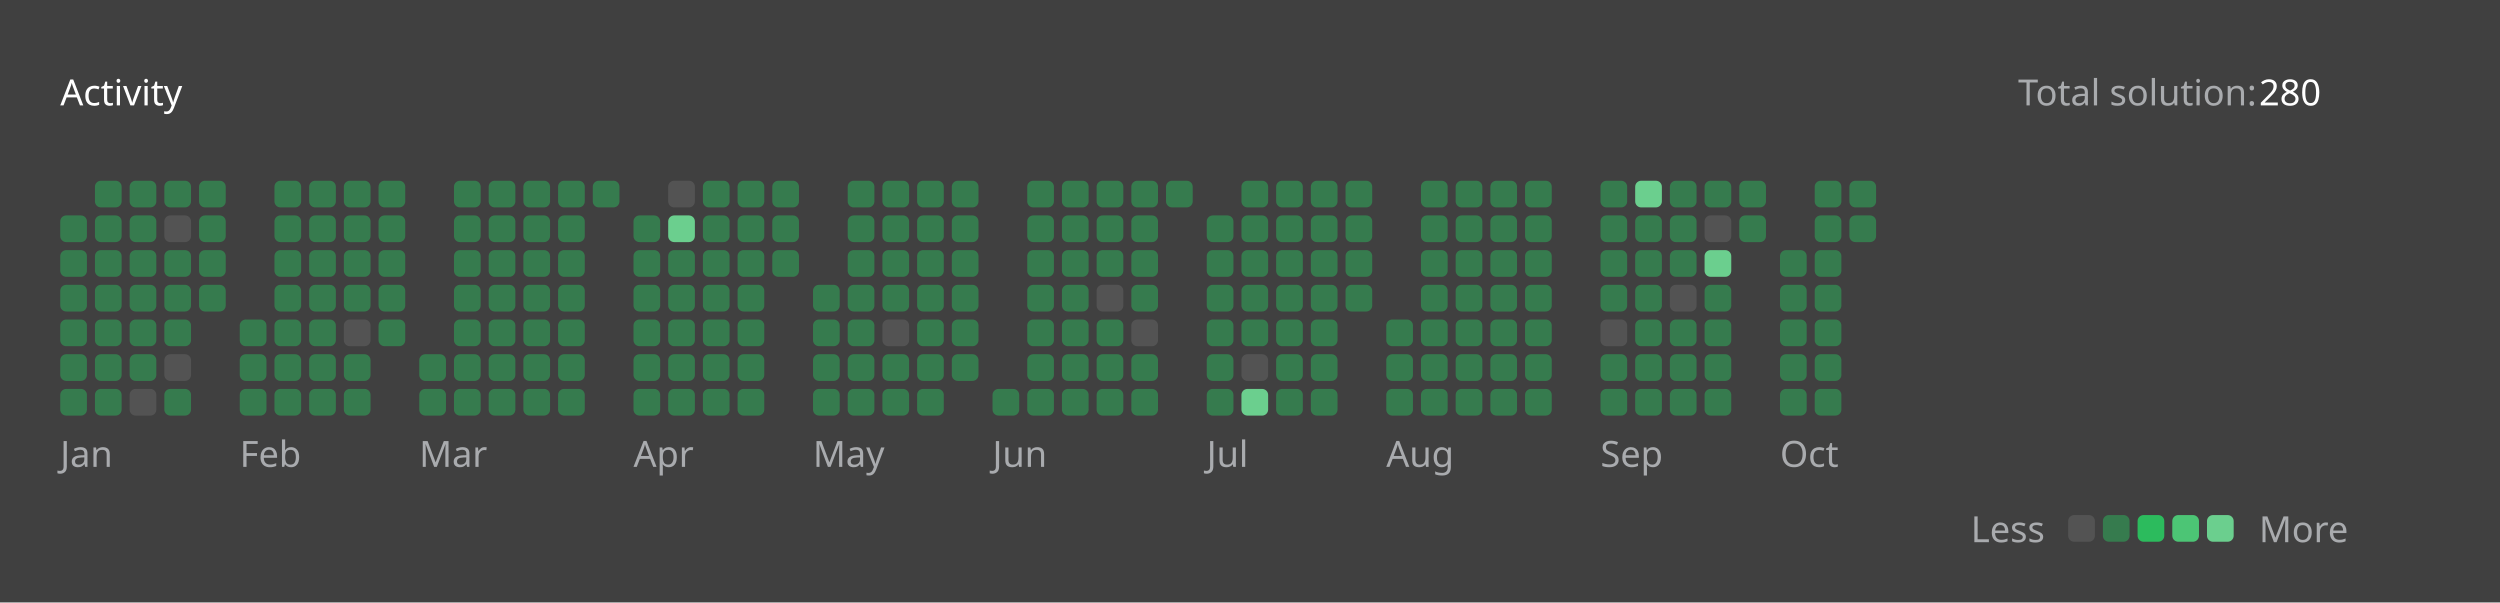
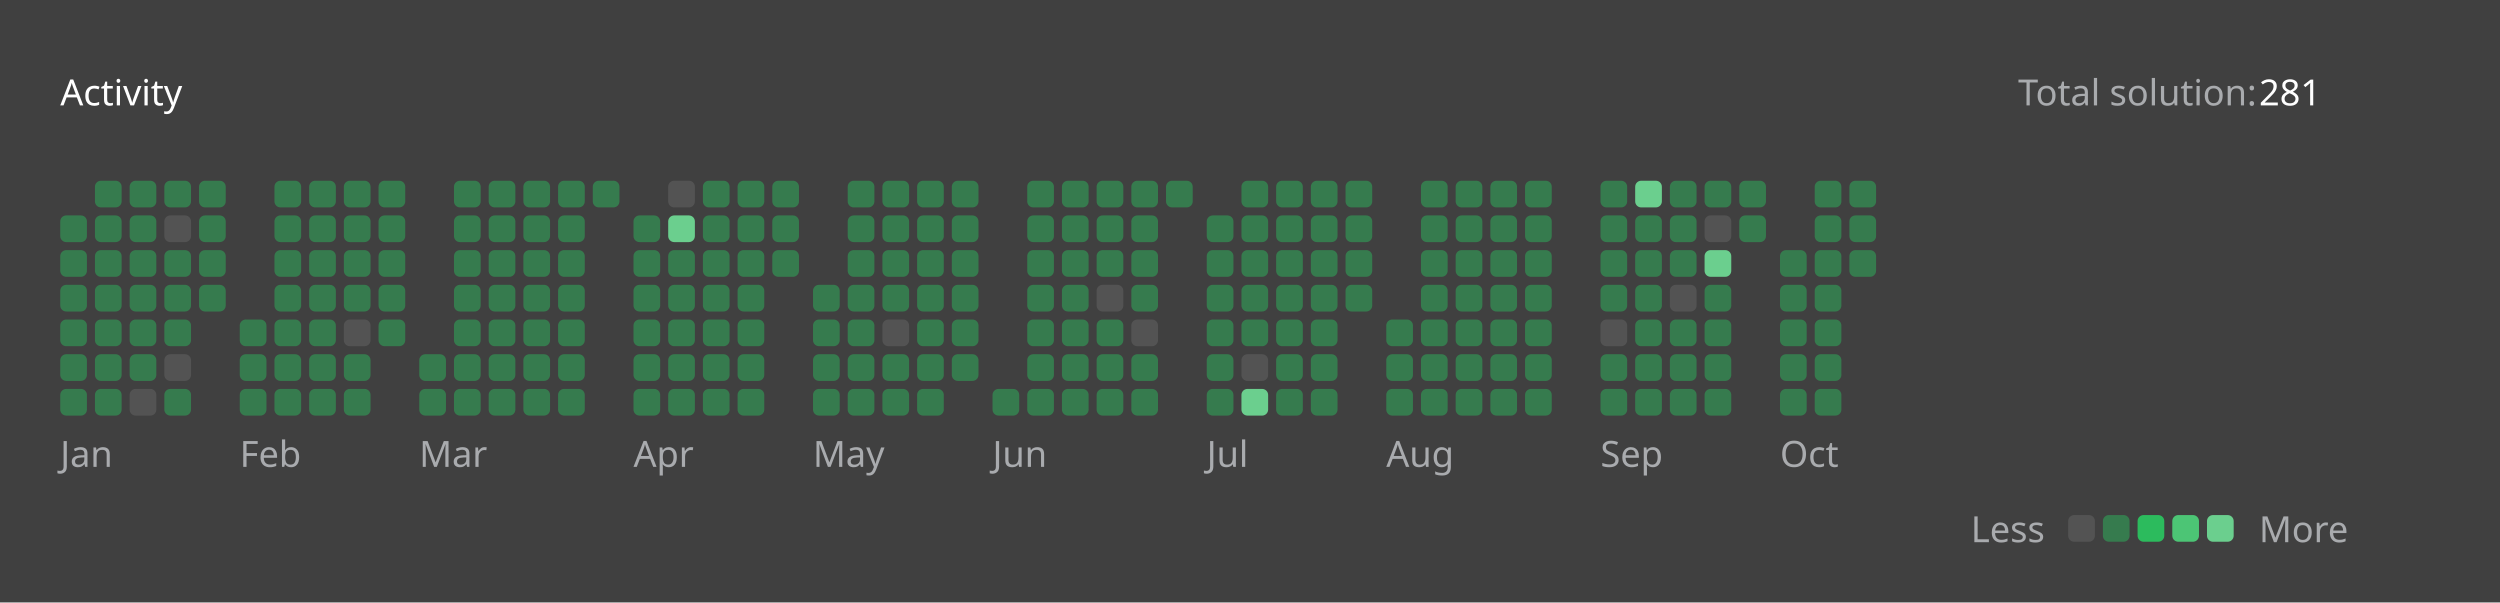
<svg xmlns="http://www.w3.org/2000/svg" version="1.1" height="200" width="830" viewBox="0 0 830 200">
  <style>*{font-family: "Segoe UI", Tahoma, Geneva, Verdana, sans-serif;}</style>
  <style>.title{font-weight: 500;font-size: 1rem;}</style>
  <style>.rotate-90{transform: rotate(-90deg);transform-origin: center;transform-box: fill-box;}</style>
  <style>.state{font-size: .75rem;}</style>
  <style>.light{color: #ffffff;fill: #ffffff;}</style>
  <style>.light-gray{color: #eff2f699;fill: #eff2f699;}</style>
  <style>.dark-gray{color: #ebebf54d;fill: #ebebf54d;}</style>
  <style>.gray{color: #747474;fill: #747474;}</style>
  <style>.orange{color: #ffa116;fill: #ffa116;}</style>
  <style>.background{color: #404040;fill: #404040;}</style>
  <style>.level-1-block{fill: #ffffff1a;}</style>
  <style>.level-2-block{fill: #2cb55d80;}</style>
  <style>.level-3-block{fill: #2cbb5dff;}</style>
  <style>.level-4-block{fill: #4cc575ff;}</style>
  <style>.level-5-block{fill: #6bcf8eff;}</style>
  <rect fill="#404040" x="0" y="0" width="830" height="200" rx="0.5rem" />
  <g text-anchor="start" text-decoration="1" class="title">
    <text x="20" y="35">
      <tspan class="light">Activity</tspan>
      <tspan class="orange" />
    </text>
  </g>
  <g class="state">
    <text x="670" y="35" class="light-gray"> Total solution: </text>
-     <text x="750" y="35" class="light"> 280 </text>
+     <text x="750" y="35" class="light"> 281 </text>
    <text x="678.88" y="180" class="light-gray" text-anchor="end">Less</text>
    <rect x="686.64" y="171" width="8.86" height="8.86" rx="2" ry="2" class="level-1-block" />
    <rect x="698.16" y="171" width="8.86" height="8.86" rx="2" ry="2" class="level-2-block" />
    <rect x="709.68" y="171" width="8.86" height="8.86" rx="2" ry="2" class="level-3-block" />
    <rect x="721.2" y="171" width="8.86" height="8.86" rx="2" ry="2" class="level-4-block" />
    <rect x="732.72" y="171" width="8.86" height="8.86" rx="2" ry="2" class="level-5-block" />
    <text x="750" y="180" class="light-gray">More</text>
  </g>
  <g x="20" y="60">
    <g x="20" y="60">
      <g x="20.0" y="60">
        <rect x="20.0" y="71.52" width="8.86" height="8.86" rx="2" ry="2" class="level-2-block" />
        <rect x="20.0" y="83.04" width="8.86" height="8.86" rx="2" ry="2" class="level-2-block" />
        <rect x="20.0" y="94.56" width="8.86" height="8.86" rx="2" ry="2" class="level-2-block" />
        <rect x="20.0" y="106.08" width="8.86" height="8.86" rx="2" ry="2" class="level-2-block" />
        <rect x="20.0" y="117.6" width="8.86" height="8.86" rx="2" ry="2" class="level-2-block" />
        <rect x="20.0" y="129.12" width="8.86" height="8.86" rx="2" ry="2" class="level-2-block" />
      </g>
      <g x="31.52" y="60">
        <rect x="31.52" y="60.0" width="8.86" height="8.86" rx="2" ry="2" class="level-2-block" />
        <rect x="31.52" y="71.52" width="8.86" height="8.86" rx="2" ry="2" class="level-2-block" />
        <rect x="31.52" y="83.04" width="8.86" height="8.86" rx="2" ry="2" class="level-2-block" />
        <rect x="31.52" y="94.56" width="8.86" height="8.86" rx="2" ry="2" class="level-2-block" />
        <rect x="31.52" y="106.08" width="8.86" height="8.86" rx="2" ry="2" class="level-2-block" />
        <rect x="31.52" y="117.6" width="8.86" height="8.86" rx="2" ry="2" class="level-2-block" />
        <rect x="31.52" y="129.12" width="8.86" height="8.86" rx="2" ry="2" class="level-2-block" />
      </g>
      <g x="43.04" y="60">
        <rect x="43.04" y="60.0" width="8.86" height="8.86" rx="2" ry="2" class="level-2-block" />
        <rect x="43.04" y="71.52" width="8.86" height="8.86" rx="2" ry="2" class="level-2-block" />
        <rect x="43.04" y="83.04" width="8.86" height="8.86" rx="2" ry="2" class="level-2-block" />
        <rect x="43.04" y="94.56" width="8.86" height="8.86" rx="2" ry="2" class="level-2-block" />
        <rect x="43.04" y="106.08" width="8.86" height="8.86" rx="2" ry="2" class="level-2-block" />
        <rect x="43.04" y="117.6" width="8.86" height="8.86" rx="2" ry="2" class="level-2-block" />
        <rect x="43.04" y="129.12" width="8.86" height="8.86" rx="2" ry="2" class="level-1-block" />
      </g>
      <g x="54.56" y="60">
        <rect x="54.56" y="60.0" width="8.86" height="8.86" rx="2" ry="2" class="level-2-block" />
        <rect x="54.56" y="71.52" width="8.86" height="8.86" rx="2" ry="2" class="level-1-block" />
        <rect x="54.56" y="83.04" width="8.86" height="8.86" rx="2" ry="2" class="level-2-block" />
        <rect x="54.56" y="94.56" width="8.86" height="8.86" rx="2" ry="2" class="level-2-block" />
        <rect x="54.56" y="106.08" width="8.86" height="8.86" rx="2" ry="2" class="level-2-block" />
        <rect x="54.56" y="117.6" width="8.86" height="8.86" rx="2" ry="2" class="level-1-block" />
        <rect x="54.56" y="129.12" width="8.86" height="8.86" rx="2" ry="2" class="level-2-block" />
      </g>
      <g x="66.08" y="60">
        <rect x="66.08" y="60.0" width="8.86" height="8.86" rx="2" ry="2" class="level-2-block" />
        <rect x="66.08" y="71.52" width="8.86" height="8.86" rx="2" ry="2" class="level-2-block" />
        <rect x="66.08" y="83.04" width="8.86" height="8.86" rx="2" ry="2" class="level-2-block" />
        <rect x="66.08" y="94.56" width="8.86" height="8.86" rx="2" ry="2" class="level-2-block" />
      </g>
      <text x="20.0" y="155" class="light-gray state">Jan</text>
    </g>
  </g>
  <g x="79.6" y="60">
    <g x="79.6" y="60">
      <g x="79.6" y="60">
        <rect x="79.6" y="106.08" width="8.86" height="8.86" rx="2" ry="2" class="level-2-block" />
        <rect x="79.6" y="117.6" width="8.86" height="8.86" rx="2" ry="2" class="level-2-block" />
        <rect x="79.6" y="129.12" width="8.86" height="8.86" rx="2" ry="2" class="level-2-block" />
      </g>
      <g x="91.12" y="60">
        <rect x="91.12" y="60.0" width="8.86" height="8.86" rx="2" ry="2" class="level-2-block" />
        <rect x="91.12" y="71.52" width="8.86" height="8.86" rx="2" ry="2" class="level-2-block" />
        <rect x="91.12" y="83.04" width="8.86" height="8.86" rx="2" ry="2" class="level-2-block" />
        <rect x="91.12" y="94.56" width="8.86" height="8.86" rx="2" ry="2" class="level-2-block" />
        <rect x="91.12" y="106.08" width="8.86" height="8.86" rx="2" ry="2" class="level-2-block" />
        <rect x="91.12" y="117.6" width="8.86" height="8.86" rx="2" ry="2" class="level-2-block" />
        <rect x="91.12" y="129.12" width="8.86" height="8.86" rx="2" ry="2" class="level-2-block" />
      </g>
      <g x="102.64" y="60">
        <rect x="102.64" y="60.0" width="8.86" height="8.86" rx="2" ry="2" class="level-2-block" />
        <rect x="102.64" y="71.52" width="8.86" height="8.86" rx="2" ry="2" class="level-2-block" />
        <rect x="102.64" y="83.04" width="8.86" height="8.86" rx="2" ry="2" class="level-2-block" />
        <rect x="102.64" y="94.56" width="8.86" height="8.86" rx="2" ry="2" class="level-2-block" />
        <rect x="102.64" y="106.08" width="8.86" height="8.86" rx="2" ry="2" class="level-2-block" />
        <rect x="102.64" y="117.6" width="8.86" height="8.86" rx="2" ry="2" class="level-2-block" />
        <rect x="102.64" y="129.12" width="8.86" height="8.86" rx="2" ry="2" class="level-2-block" />
      </g>
      <g x="114.16" y="60">
        <rect x="114.16" y="60.0" width="8.86" height="8.86" rx="2" ry="2" class="level-2-block" />
        <rect x="114.16" y="71.52" width="8.86" height="8.86" rx="2" ry="2" class="level-2-block" />
        <rect x="114.16" y="83.04" width="8.86" height="8.86" rx="2" ry="2" class="level-2-block" />
        <rect x="114.16" y="94.56" width="8.86" height="8.86" rx="2" ry="2" class="level-2-block" />
        <rect x="114.16" y="106.08" width="8.86" height="8.86" rx="2" ry="2" class="level-1-block" />
        <rect x="114.16" y="117.6" width="8.86" height="8.86" rx="2" ry="2" class="level-2-block" />
        <rect x="114.16" y="129.12" width="8.86" height="8.86" rx="2" ry="2" class="level-2-block" />
      </g>
      <g x="125.68" y="60">
        <rect x="125.68" y="60.0" width="8.86" height="8.86" rx="2" ry="2" class="level-2-block" />
        <rect x="125.68" y="71.52" width="8.86" height="8.86" rx="2" ry="2" class="level-2-block" />
        <rect x="125.68" y="83.04" width="8.86" height="8.86" rx="2" ry="2" class="level-2-block" />
        <rect x="125.68" y="94.56" width="8.86" height="8.86" rx="2" ry="2" class="level-2-block" />
        <rect x="125.68" y="106.08" width="8.86" height="8.86" rx="2" ry="2" class="level-2-block" />
      </g>
      <text x="79.6" y="155" class="light-gray state">Feb</text>
    </g>
  </g>
  <g x="139.2" y="60">
    <g x="139.2" y="60">
      <g x="139.2" y="60">
        <rect x="139.2" y="117.6" width="8.86" height="8.86" rx="2" ry="2" class="level-2-block" />
        <rect x="139.2" y="129.12" width="8.86" height="8.86" rx="2" ry="2" class="level-2-block" />
      </g>
      <g x="150.72" y="60">
        <rect x="150.72" y="60.0" width="8.86" height="8.86" rx="2" ry="2" class="level-2-block" />
        <rect x="150.72" y="71.52" width="8.86" height="8.86" rx="2" ry="2" class="level-2-block" />
        <rect x="150.72" y="83.04" width="8.86" height="8.86" rx="2" ry="2" class="level-2-block" />
        <rect x="150.72" y="94.56" width="8.86" height="8.86" rx="2" ry="2" class="level-2-block" />
        <rect x="150.72" y="106.08" width="8.86" height="8.86" rx="2" ry="2" class="level-2-block" />
        <rect x="150.72" y="117.6" width="8.86" height="8.86" rx="2" ry="2" class="level-2-block" />
        <rect x="150.72" y="129.12" width="8.86" height="8.86" rx="2" ry="2" class="level-2-block" />
      </g>
      <g x="162.24" y="60">
        <rect x="162.24" y="60.0" width="8.86" height="8.86" rx="2" ry="2" class="level-2-block" />
        <rect x="162.24" y="71.52" width="8.86" height="8.86" rx="2" ry="2" class="level-2-block" />
        <rect x="162.24" y="83.04" width="8.86" height="8.86" rx="2" ry="2" class="level-2-block" />
        <rect x="162.24" y="94.56" width="8.86" height="8.86" rx="2" ry="2" class="level-2-block" />
        <rect x="162.24" y="106.08" width="8.86" height="8.86" rx="2" ry="2" class="level-2-block" />
        <rect x="162.24" y="117.6" width="8.86" height="8.86" rx="2" ry="2" class="level-2-block" />
        <rect x="162.24" y="129.12" width="8.86" height="8.86" rx="2" ry="2" class="level-2-block" />
      </g>
      <g x="173.76" y="60">
        <rect x="173.76" y="60.0" width="8.86" height="8.86" rx="2" ry="2" class="level-2-block" />
        <rect x="173.76" y="71.52" width="8.86" height="8.86" rx="2" ry="2" class="level-2-block" />
        <rect x="173.76" y="83.04" width="8.86" height="8.86" rx="2" ry="2" class="level-2-block" />
        <rect x="173.76" y="94.56" width="8.86" height="8.86" rx="2" ry="2" class="level-2-block" />
        <rect x="173.76" y="106.08" width="8.86" height="8.86" rx="2" ry="2" class="level-2-block" />
        <rect x="173.76" y="117.6" width="8.86" height="8.86" rx="2" ry="2" class="level-2-block" />
        <rect x="173.76" y="129.12" width="8.86" height="8.86" rx="2" ry="2" class="level-2-block" />
      </g>
      <g x="185.28" y="60">
        <rect x="185.28" y="60.0" width="8.86" height="8.86" rx="2" ry="2" class="level-2-block" />
        <rect x="185.28" y="71.52" width="8.86" height="8.86" rx="2" ry="2" class="level-2-block" />
        <rect x="185.28" y="83.04" width="8.86" height="8.86" rx="2" ry="2" class="level-2-block" />
        <rect x="185.28" y="94.56" width="8.86" height="8.86" rx="2" ry="2" class="level-2-block" />
        <rect x="185.28" y="106.08" width="8.86" height="8.86" rx="2" ry="2" class="level-2-block" />
        <rect x="185.28" y="117.6" width="8.86" height="8.86" rx="2" ry="2" class="level-2-block" />
        <rect x="185.28" y="129.12" width="8.86" height="8.86" rx="2" ry="2" class="level-2-block" />
      </g>
      <g x="196.8" y="60">
        <rect x="196.8" y="60.0" width="8.86" height="8.86" rx="2" ry="2" class="level-2-block" />
      </g>
      <text x="139.2" y="155" class="light-gray state">Mar</text>
    </g>
  </g>
  <g x="210.32" y="60">
    <g x="210.32" y="60">
      <g x="210.32" y="60">
        <rect x="210.32" y="71.52" width="8.86" height="8.86" rx="2" ry="2" class="level-2-block" />
        <rect x="210.32" y="83.04" width="8.86" height="8.86" rx="2" ry="2" class="level-2-block" />
        <rect x="210.32" y="94.56" width="8.86" height="8.86" rx="2" ry="2" class="level-2-block" />
        <rect x="210.32" y="106.08" width="8.86" height="8.86" rx="2" ry="2" class="level-2-block" />
        <rect x="210.32" y="117.6" width="8.86" height="8.86" rx="2" ry="2" class="level-2-block" />
        <rect x="210.32" y="129.12" width="8.86" height="8.86" rx="2" ry="2" class="level-2-block" />
      </g>
      <g x="221.84" y="60">
        <rect x="221.84" y="60.0" width="8.86" height="8.86" rx="2" ry="2" class="level-1-block" />
        <rect x="221.84" y="71.52" width="8.86" height="8.86" rx="2" ry="2" class="level-5-block" />
        <rect x="221.84" y="83.04" width="8.86" height="8.86" rx="2" ry="2" class="level-2-block" />
        <rect x="221.84" y="94.56" width="8.86" height="8.86" rx="2" ry="2" class="level-2-block" />
        <rect x="221.84" y="106.08" width="8.86" height="8.86" rx="2" ry="2" class="level-2-block" />
        <rect x="221.84" y="117.6" width="8.86" height="8.86" rx="2" ry="2" class="level-2-block" />
        <rect x="221.84" y="129.12" width="8.86" height="8.86" rx="2" ry="2" class="level-2-block" />
      </g>
      <g x="233.36" y="60">
        <rect x="233.36" y="60.0" width="8.86" height="8.86" rx="2" ry="2" class="level-2-block" />
        <rect x="233.36" y="71.52" width="8.86" height="8.86" rx="2" ry="2" class="level-2-block" />
        <rect x="233.36" y="83.04" width="8.86" height="8.86" rx="2" ry="2" class="level-2-block" />
        <rect x="233.36" y="94.56" width="8.86" height="8.86" rx="2" ry="2" class="level-2-block" />
        <rect x="233.36" y="106.08" width="8.86" height="8.86" rx="2" ry="2" class="level-2-block" />
        <rect x="233.36" y="117.6" width="8.86" height="8.86" rx="2" ry="2" class="level-2-block" />
        <rect x="233.36" y="129.12" width="8.86" height="8.86" rx="2" ry="2" class="level-2-block" />
      </g>
      <g x="244.88" y="60">
        <rect x="244.88" y="60.0" width="8.86" height="8.86" rx="2" ry="2" class="level-2-block" />
        <rect x="244.88" y="71.52" width="8.86" height="8.86" rx="2" ry="2" class="level-2-block" />
        <rect x="244.88" y="83.04" width="8.86" height="8.86" rx="2" ry="2" class="level-2-block" />
        <rect x="244.88" y="94.56" width="8.86" height="8.86" rx="2" ry="2" class="level-2-block" />
        <rect x="244.88" y="106.08" width="8.86" height="8.86" rx="2" ry="2" class="level-2-block" />
        <rect x="244.88" y="117.6" width="8.86" height="8.86" rx="2" ry="2" class="level-2-block" />
        <rect x="244.88" y="129.12" width="8.86" height="8.86" rx="2" ry="2" class="level-2-block" />
      </g>
      <g x="256.4" y="60">
        <rect x="256.4" y="60.0" width="8.86" height="8.86" rx="2" ry="2" class="level-2-block" />
        <rect x="256.4" y="71.52" width="8.86" height="8.86" rx="2" ry="2" class="level-2-block" />
        <rect x="256.4" y="83.04" width="8.86" height="8.86" rx="2" ry="2" class="level-2-block" />
      </g>
      <text x="210.32" y="155" class="light-gray state">Apr</text>
    </g>
  </g>
  <g x="269.92" y="60">
    <g x="269.92" y="60">
      <g x="269.92" y="60">
        <rect x="269.92" y="94.56" width="8.86" height="8.86" rx="2" ry="2" class="level-2-block" />
        <rect x="269.92" y="106.08" width="8.86" height="8.86" rx="2" ry="2" class="level-2-block" />
        <rect x="269.92" y="117.6" width="8.86" height="8.86" rx="2" ry="2" class="level-2-block" />
        <rect x="269.92" y="129.12" width="8.86" height="8.86" rx="2" ry="2" class="level-2-block" />
      </g>
      <g x="281.44" y="60">
        <rect x="281.44" y="60.0" width="8.86" height="8.86" rx="2" ry="2" class="level-2-block" />
        <rect x="281.44" y="71.52" width="8.86" height="8.86" rx="2" ry="2" class="level-2-block" />
        <rect x="281.44" y="83.04" width="8.86" height="8.86" rx="2" ry="2" class="level-2-block" />
        <rect x="281.44" y="94.56" width="8.86" height="8.86" rx="2" ry="2" class="level-2-block" />
        <rect x="281.44" y="106.08" width="8.86" height="8.86" rx="2" ry="2" class="level-2-block" />
        <rect x="281.44" y="117.6" width="8.86" height="8.86" rx="2" ry="2" class="level-2-block" />
        <rect x="281.44" y="129.12" width="8.86" height="8.86" rx="2" ry="2" class="level-2-block" />
      </g>
      <g x="292.96" y="60">
        <rect x="292.96" y="60.0" width="8.86" height="8.86" rx="2" ry="2" class="level-2-block" />
        <rect x="292.96" y="71.52" width="8.86" height="8.86" rx="2" ry="2" class="level-2-block" />
        <rect x="292.96" y="83.04" width="8.86" height="8.86" rx="2" ry="2" class="level-2-block" />
        <rect x="292.96" y="94.56" width="8.86" height="8.86" rx="2" ry="2" class="level-2-block" />
        <rect x="292.96" y="106.08" width="8.86" height="8.86" rx="2" ry="2" class="level-1-block" />
        <rect x="292.96" y="117.6" width="8.86" height="8.86" rx="2" ry="2" class="level-2-block" />
        <rect x="292.96" y="129.12" width="8.86" height="8.86" rx="2" ry="2" class="level-2-block" />
      </g>
      <g x="304.48" y="60">
        <rect x="304.48" y="60.0" width="8.86" height="8.86" rx="2" ry="2" class="level-2-block" />
        <rect x="304.48" y="71.52" width="8.86" height="8.86" rx="2" ry="2" class="level-2-block" />
        <rect x="304.48" y="83.04" width="8.86" height="8.86" rx="2" ry="2" class="level-2-block" />
        <rect x="304.48" y="94.56" width="8.86" height="8.86" rx="2" ry="2" class="level-2-block" />
        <rect x="304.48" y="106.08" width="8.86" height="8.86" rx="2" ry="2" class="level-2-block" />
        <rect x="304.48" y="117.6" width="8.86" height="8.86" rx="2" ry="2" class="level-2-block" />
        <rect x="304.48" y="129.12" width="8.86" height="8.86" rx="2" ry="2" class="level-2-block" />
      </g>
      <g x="316" y="60">
        <rect x="316" y="60.0" width="8.86" height="8.86" rx="2" ry="2" class="level-2-block" />
        <rect x="316" y="71.52" width="8.86" height="8.86" rx="2" ry="2" class="level-2-block" />
        <rect x="316" y="83.04" width="8.86" height="8.86" rx="2" ry="2" class="level-2-block" />
        <rect x="316" y="94.56" width="8.86" height="8.86" rx="2" ry="2" class="level-2-block" />
        <rect x="316" y="106.08" width="8.86" height="8.86" rx="2" ry="2" class="level-2-block" />
        <rect x="316" y="117.6" width="8.86" height="8.86" rx="2" ry="2" class="level-2-block" />
      </g>
      <text x="269.92" y="155" class="light-gray state">May</text>
    </g>
  </g>
  <g x="329.52" y="60">
    <g x="329.52" y="60">
      <g x="329.52" y="60">
        <rect x="329.52" y="129.12" width="8.86" height="8.86" rx="2" ry="2" class="level-2-block" />
      </g>
      <g x="341.04" y="60">
        <rect x="341.04" y="60.0" width="8.86" height="8.86" rx="2" ry="2" class="level-2-block" />
        <rect x="341.04" y="71.52" width="8.86" height="8.86" rx="2" ry="2" class="level-2-block" />
        <rect x="341.04" y="83.04" width="8.86" height="8.86" rx="2" ry="2" class="level-2-block" />
        <rect x="341.04" y="94.56" width="8.86" height="8.86" rx="2" ry="2" class="level-2-block" />
        <rect x="341.04" y="106.08" width="8.86" height="8.86" rx="2" ry="2" class="level-2-block" />
        <rect x="341.04" y="117.6" width="8.86" height="8.86" rx="2" ry="2" class="level-2-block" />
        <rect x="341.04" y="129.12" width="8.86" height="8.86" rx="2" ry="2" class="level-2-block" />
      </g>
      <g x="352.56" y="60">
        <rect x="352.56" y="60.0" width="8.86" height="8.86" rx="2" ry="2" class="level-2-block" />
        <rect x="352.56" y="71.52" width="8.86" height="8.86" rx="2" ry="2" class="level-2-block" />
        <rect x="352.56" y="83.04" width="8.86" height="8.86" rx="2" ry="2" class="level-2-block" />
        <rect x="352.56" y="94.56" width="8.86" height="8.86" rx="2" ry="2" class="level-2-block" />
        <rect x="352.56" y="106.08" width="8.86" height="8.86" rx="2" ry="2" class="level-2-block" />
        <rect x="352.56" y="117.6" width="8.86" height="8.86" rx="2" ry="2" class="level-2-block" />
        <rect x="352.56" y="129.12" width="8.86" height="8.86" rx="2" ry="2" class="level-2-block" />
      </g>
      <g x="364.08" y="60">
        <rect x="364.08" y="60.0" width="8.86" height="8.86" rx="2" ry="2" class="level-2-block" />
        <rect x="364.08" y="71.52" width="8.86" height="8.86" rx="2" ry="2" class="level-2-block" />
        <rect x="364.08" y="83.04" width="8.86" height="8.86" rx="2" ry="2" class="level-2-block" />
        <rect x="364.08" y="94.56" width="8.86" height="8.86" rx="2" ry="2" class="level-1-block" />
        <rect x="364.08" y="106.08" width="8.86" height="8.86" rx="2" ry="2" class="level-2-block" />
        <rect x="364.08" y="117.6" width="8.86" height="8.86" rx="2" ry="2" class="level-2-block" />
        <rect x="364.08" y="129.12" width="8.86" height="8.86" rx="2" ry="2" class="level-2-block" />
      </g>
      <g x="375.6" y="60">
        <rect x="375.6" y="60.0" width="8.86" height="8.86" rx="2" ry="2" class="level-2-block" />
        <rect x="375.6" y="71.52" width="8.86" height="8.86" rx="2" ry="2" class="level-2-block" />
        <rect x="375.6" y="83.04" width="8.86" height="8.86" rx="2" ry="2" class="level-2-block" />
        <rect x="375.6" y="94.56" width="8.86" height="8.86" rx="2" ry="2" class="level-2-block" />
        <rect x="375.6" y="106.08" width="8.86" height="8.86" rx="2" ry="2" class="level-1-block" />
        <rect x="375.6" y="117.6" width="8.86" height="8.86" rx="2" ry="2" class="level-2-block" />
        <rect x="375.6" y="129.12" width="8.86" height="8.86" rx="2" ry="2" class="level-2-block" />
      </g>
      <g x="387.12" y="60">
        <rect x="387.12" y="60.0" width="8.86" height="8.86" rx="2" ry="2" class="level-2-block" />
      </g>
      <text x="329.52" y="155" class="light-gray state">Jun</text>
    </g>
  </g>
  <g x="400.64" y="60">
    <g x="400.64" y="60">
      <g x="400.64" y="60">
        <rect x="400.64" y="71.52" width="8.86" height="8.86" rx="2" ry="2" class="level-2-block" />
        <rect x="400.64" y="83.04" width="8.86" height="8.86" rx="2" ry="2" class="level-2-block" />
        <rect x="400.64" y="94.56" width="8.86" height="8.86" rx="2" ry="2" class="level-2-block" />
        <rect x="400.64" y="106.08" width="8.86" height="8.86" rx="2" ry="2" class="level-2-block" />
        <rect x="400.64" y="117.6" width="8.86" height="8.86" rx="2" ry="2" class="level-2-block" />
        <rect x="400.64" y="129.12" width="8.86" height="8.86" rx="2" ry="2" class="level-2-block" />
      </g>
      <g x="412.16" y="60">
        <rect x="412.16" y="60.0" width="8.86" height="8.86" rx="2" ry="2" class="level-2-block" />
        <rect x="412.16" y="71.52" width="8.86" height="8.86" rx="2" ry="2" class="level-2-block" />
        <rect x="412.16" y="83.04" width="8.86" height="8.86" rx="2" ry="2" class="level-2-block" />
        <rect x="412.16" y="94.56" width="8.86" height="8.86" rx="2" ry="2" class="level-2-block" />
        <rect x="412.16" y="106.08" width="8.86" height="8.86" rx="2" ry="2" class="level-2-block" />
        <rect x="412.16" y="117.6" width="8.86" height="8.86" rx="2" ry="2" class="level-1-block" />
        <rect x="412.16" y="129.12" width="8.86" height="8.86" rx="2" ry="2" class="level-5-block" />
      </g>
      <g x="423.68" y="60">
        <rect x="423.68" y="60.0" width="8.86" height="8.86" rx="2" ry="2" class="level-2-block" />
        <rect x="423.68" y="71.52" width="8.86" height="8.86" rx="2" ry="2" class="level-2-block" />
        <rect x="423.68" y="83.04" width="8.86" height="8.86" rx="2" ry="2" class="level-2-block" />
        <rect x="423.68" y="94.56" width="8.86" height="8.86" rx="2" ry="2" class="level-2-block" />
        <rect x="423.68" y="106.08" width="8.86" height="8.86" rx="2" ry="2" class="level-2-block" />
        <rect x="423.68" y="117.6" width="8.86" height="8.86" rx="2" ry="2" class="level-2-block" />
        <rect x="423.68" y="129.12" width="8.86" height="8.86" rx="2" ry="2" class="level-2-block" />
      </g>
      <g x="435.2" y="60">
        <rect x="435.2" y="60.0" width="8.86" height="8.86" rx="2" ry="2" class="level-2-block" />
        <rect x="435.2" y="71.52" width="8.86" height="8.86" rx="2" ry="2" class="level-2-block" />
        <rect x="435.2" y="83.04" width="8.86" height="8.86" rx="2" ry="2" class="level-2-block" />
        <rect x="435.2" y="94.56" width="8.86" height="8.86" rx="2" ry="2" class="level-2-block" />
        <rect x="435.2" y="106.08" width="8.86" height="8.86" rx="2" ry="2" class="level-2-block" />
        <rect x="435.2" y="117.6" width="8.86" height="8.86" rx="2" ry="2" class="level-2-block" />
        <rect x="435.2" y="129.12" width="8.86" height="8.86" rx="2" ry="2" class="level-2-block" />
      </g>
      <g x="446.72" y="60">
        <rect x="446.72" y="60.0" width="8.86" height="8.86" rx="2" ry="2" class="level-2-block" />
        <rect x="446.72" y="71.52" width="8.86" height="8.86" rx="2" ry="2" class="level-2-block" />
        <rect x="446.72" y="83.04" width="8.86" height="8.86" rx="2" ry="2" class="level-2-block" />
        <rect x="446.72" y="94.56" width="8.86" height="8.86" rx="2" ry="2" class="level-2-block" />
      </g>
      <text x="400.64" y="155" class="light-gray state">Jul</text>
    </g>
  </g>
  <g x="460.24" y="60">
    <g x="460.24" y="60">
      <g x="460.24" y="60">
        <rect x="460.24" y="106.08" width="8.86" height="8.86" rx="2" ry="2" class="level-2-block" />
        <rect x="460.24" y="117.6" width="8.86" height="8.86" rx="2" ry="2" class="level-2-block" />
        <rect x="460.24" y="129.12" width="8.86" height="8.86" rx="2" ry="2" class="level-2-block" />
      </g>
      <g x="471.76" y="60">
        <rect x="471.76" y="60.0" width="8.86" height="8.86" rx="2" ry="2" class="level-2-block" />
        <rect x="471.76" y="71.52" width="8.86" height="8.86" rx="2" ry="2" class="level-2-block" />
        <rect x="471.76" y="83.04" width="8.86" height="8.86" rx="2" ry="2" class="level-2-block" />
        <rect x="471.76" y="94.56" width="8.86" height="8.86" rx="2" ry="2" class="level-2-block" />
        <rect x="471.76" y="106.08" width="8.86" height="8.86" rx="2" ry="2" class="level-2-block" />
        <rect x="471.76" y="117.6" width="8.86" height="8.86" rx="2" ry="2" class="level-2-block" />
        <rect x="471.76" y="129.12" width="8.86" height="8.86" rx="2" ry="2" class="level-2-block" />
      </g>
      <g x="483.28" y="60">
        <rect x="483.28" y="60.0" width="8.86" height="8.86" rx="2" ry="2" class="level-2-block" />
        <rect x="483.28" y="71.52" width="8.86" height="8.86" rx="2" ry="2" class="level-2-block" />
        <rect x="483.28" y="83.04" width="8.86" height="8.86" rx="2" ry="2" class="level-2-block" />
        <rect x="483.28" y="94.56" width="8.86" height="8.86" rx="2" ry="2" class="level-2-block" />
        <rect x="483.28" y="106.08" width="8.86" height="8.86" rx="2" ry="2" class="level-2-block" />
        <rect x="483.28" y="117.6" width="8.86" height="8.86" rx="2" ry="2" class="level-2-block" />
        <rect x="483.28" y="129.12" width="8.86" height="8.86" rx="2" ry="2" class="level-2-block" />
      </g>
      <g x="494.8" y="60">
        <rect x="494.8" y="60.0" width="8.86" height="8.86" rx="2" ry="2" class="level-2-block" />
        <rect x="494.8" y="71.52" width="8.86" height="8.86" rx="2" ry="2" class="level-2-block" />
        <rect x="494.8" y="83.04" width="8.86" height="8.86" rx="2" ry="2" class="level-2-block" />
        <rect x="494.8" y="94.56" width="8.86" height="8.86" rx="2" ry="2" class="level-2-block" />
        <rect x="494.8" y="106.08" width="8.86" height="8.86" rx="2" ry="2" class="level-2-block" />
        <rect x="494.8" y="117.6" width="8.86" height="8.86" rx="2" ry="2" class="level-2-block" />
        <rect x="494.8" y="129.12" width="8.86" height="8.86" rx="2" ry="2" class="level-2-block" />
      </g>
      <g x="506.32" y="60">
        <rect x="506.32" y="60.0" width="8.86" height="8.86" rx="2" ry="2" class="level-2-block" />
        <rect x="506.32" y="71.52" width="8.86" height="8.86" rx="2" ry="2" class="level-2-block" />
        <rect x="506.32" y="83.04" width="8.86" height="8.86" rx="2" ry="2" class="level-2-block" />
        <rect x="506.32" y="94.56" width="8.86" height="8.86" rx="2" ry="2" class="level-2-block" />
        <rect x="506.32" y="106.08" width="8.86" height="8.86" rx="2" ry="2" class="level-2-block" />
        <rect x="506.32" y="117.6" width="8.86" height="8.86" rx="2" ry="2" class="level-2-block" />
        <rect x="506.32" y="129.12" width="8.86" height="8.86" rx="2" ry="2" class="level-2-block" />
      </g>
      <text x="460.24" y="155" class="light-gray state">Aug</text>
    </g>
  </g>
  <g x="531.36" y="60">
    <g x="531.36" y="60">
      <g x="531.36" y="60">
        <rect x="531.36" y="60.0" width="8.86" height="8.86" rx="2" ry="2" class="level-2-block" />
        <rect x="531.36" y="71.52" width="8.86" height="8.86" rx="2" ry="2" class="level-2-block" />
        <rect x="531.36" y="83.04" width="8.86" height="8.86" rx="2" ry="2" class="level-2-block" />
        <rect x="531.36" y="94.56" width="8.86" height="8.86" rx="2" ry="2" class="level-2-block" />
        <rect x="531.36" y="106.08" width="8.86" height="8.86" rx="2" ry="2" class="level-1-block" />
        <rect x="531.36" y="117.6" width="8.86" height="8.86" rx="2" ry="2" class="level-2-block" />
        <rect x="531.36" y="129.12" width="8.86" height="8.86" rx="2" ry="2" class="level-2-block" />
      </g>
      <g x="542.88" y="60">
        <rect x="542.88" y="60.0" width="8.86" height="8.86" rx="2" ry="2" class="level-5-block" />
        <rect x="542.88" y="71.52" width="8.86" height="8.86" rx="2" ry="2" class="level-2-block" />
        <rect x="542.88" y="83.04" width="8.86" height="8.86" rx="2" ry="2" class="level-2-block" />
        <rect x="542.88" y="94.56" width="8.86" height="8.86" rx="2" ry="2" class="level-2-block" />
        <rect x="542.88" y="106.08" width="8.86" height="8.86" rx="2" ry="2" class="level-2-block" />
        <rect x="542.88" y="117.6" width="8.86" height="8.86" rx="2" ry="2" class="level-2-block" />
        <rect x="542.88" y="129.12" width="8.86" height="8.86" rx="2" ry="2" class="level-2-block" />
      </g>
      <g x="554.4" y="60">
        <rect x="554.4" y="60.0" width="8.86" height="8.86" rx="2" ry="2" class="level-2-block" />
        <rect x="554.4" y="71.52" width="8.86" height="8.86" rx="2" ry="2" class="level-2-block" />
        <rect x="554.4" y="83.04" width="8.86" height="8.86" rx="2" ry="2" class="level-2-block" />
        <rect x="554.4" y="94.56" width="8.86" height="8.86" rx="2" ry="2" class="level-1-block" />
        <rect x="554.4" y="106.08" width="8.86" height="8.86" rx="2" ry="2" class="level-2-block" />
        <rect x="554.4" y="117.6" width="8.86" height="8.86" rx="2" ry="2" class="level-2-block" />
        <rect x="554.4" y="129.12" width="8.86" height="8.86" rx="2" ry="2" class="level-2-block" />
      </g>
      <g x="565.92" y="60">
        <rect x="565.92" y="60.0" width="8.86" height="8.86" rx="2" ry="2" class="level-2-block" />
        <rect x="565.92" y="71.52" width="8.86" height="8.86" rx="2" ry="2" class="level-1-block" />
        <rect x="565.92" y="83.04" width="8.86" height="8.86" rx="2" ry="2" class="level-5-block" />
        <rect x="565.92" y="94.56" width="8.86" height="8.86" rx="2" ry="2" class="level-2-block" />
        <rect x="565.92" y="106.08" width="8.86" height="8.86" rx="2" ry="2" class="level-2-block" />
        <rect x="565.92" y="117.6" width="8.86" height="8.86" rx="2" ry="2" class="level-2-block" />
        <rect x="565.92" y="129.12" width="8.86" height="8.86" rx="2" ry="2" class="level-2-block" />
      </g>
      <g x="577.44" y="60">
        <rect x="577.44" y="60.0" width="8.86" height="8.86" rx="2" ry="2" class="level-2-block" />
        <rect x="577.44" y="71.52" width="8.86" height="8.86" rx="2" ry="2" class="level-2-block" />
      </g>
      <text x="531.36" y="155" class="light-gray state">Sep</text>
    </g>
  </g>
  <g x="590.96" y="60">
    <g x="590.96" y="60">
      <g x="590.96" y="60">
        <rect x="590.96" y="83.04" width="8.86" height="8.86" rx="2" ry="2" class="level-2-block" />
        <rect x="590.96" y="94.56" width="8.86" height="8.86" rx="2" ry="2" class="level-2-block" />
        <rect x="590.96" y="106.08" width="8.86" height="8.86" rx="2" ry="2" class="level-2-block" />
        <rect x="590.96" y="117.6" width="8.86" height="8.86" rx="2" ry="2" class="level-2-block" />
        <rect x="590.96" y="129.12" width="8.86" height="8.86" rx="2" ry="2" class="level-2-block" />
      </g>
      <g x="602.48" y="60">
        <rect x="602.48" y="60.0" width="8.86" height="8.86" rx="2" ry="2" class="level-2-block" />
        <rect x="602.48" y="71.52" width="8.86" height="8.86" rx="2" ry="2" class="level-2-block" />
        <rect x="602.48" y="83.04" width="8.86" height="8.86" rx="2" ry="2" class="level-2-block" />
        <rect x="602.48" y="94.56" width="8.86" height="8.86" rx="2" ry="2" class="level-2-block" />
        <rect x="602.48" y="106.08" width="8.86" height="8.86" rx="2" ry="2" class="level-2-block" />
        <rect x="602.48" y="117.6" width="8.86" height="8.86" rx="2" ry="2" class="level-2-block" />
        <rect x="602.48" y="129.12" width="8.86" height="8.86" rx="2" ry="2" class="level-2-block" />
      </g>
      <g x="614.0" y="60">
        <rect x="614.0" y="60.0" width="8.86" height="8.86" rx="2" ry="2" class="level-2-block" />
        <rect x="614.0" y="71.52" width="8.86" height="8.86" rx="2" ry="2" class="level-2-block" />
+         <rect x="614.0" y="83.04" width="8.86" height="8.86" rx="2" ry="2" class="level-2-block" />
      </g>
      <text x="590.96" y="155" class="light-gray state">Oct</text>
    </g>
  </g>
</svg>
